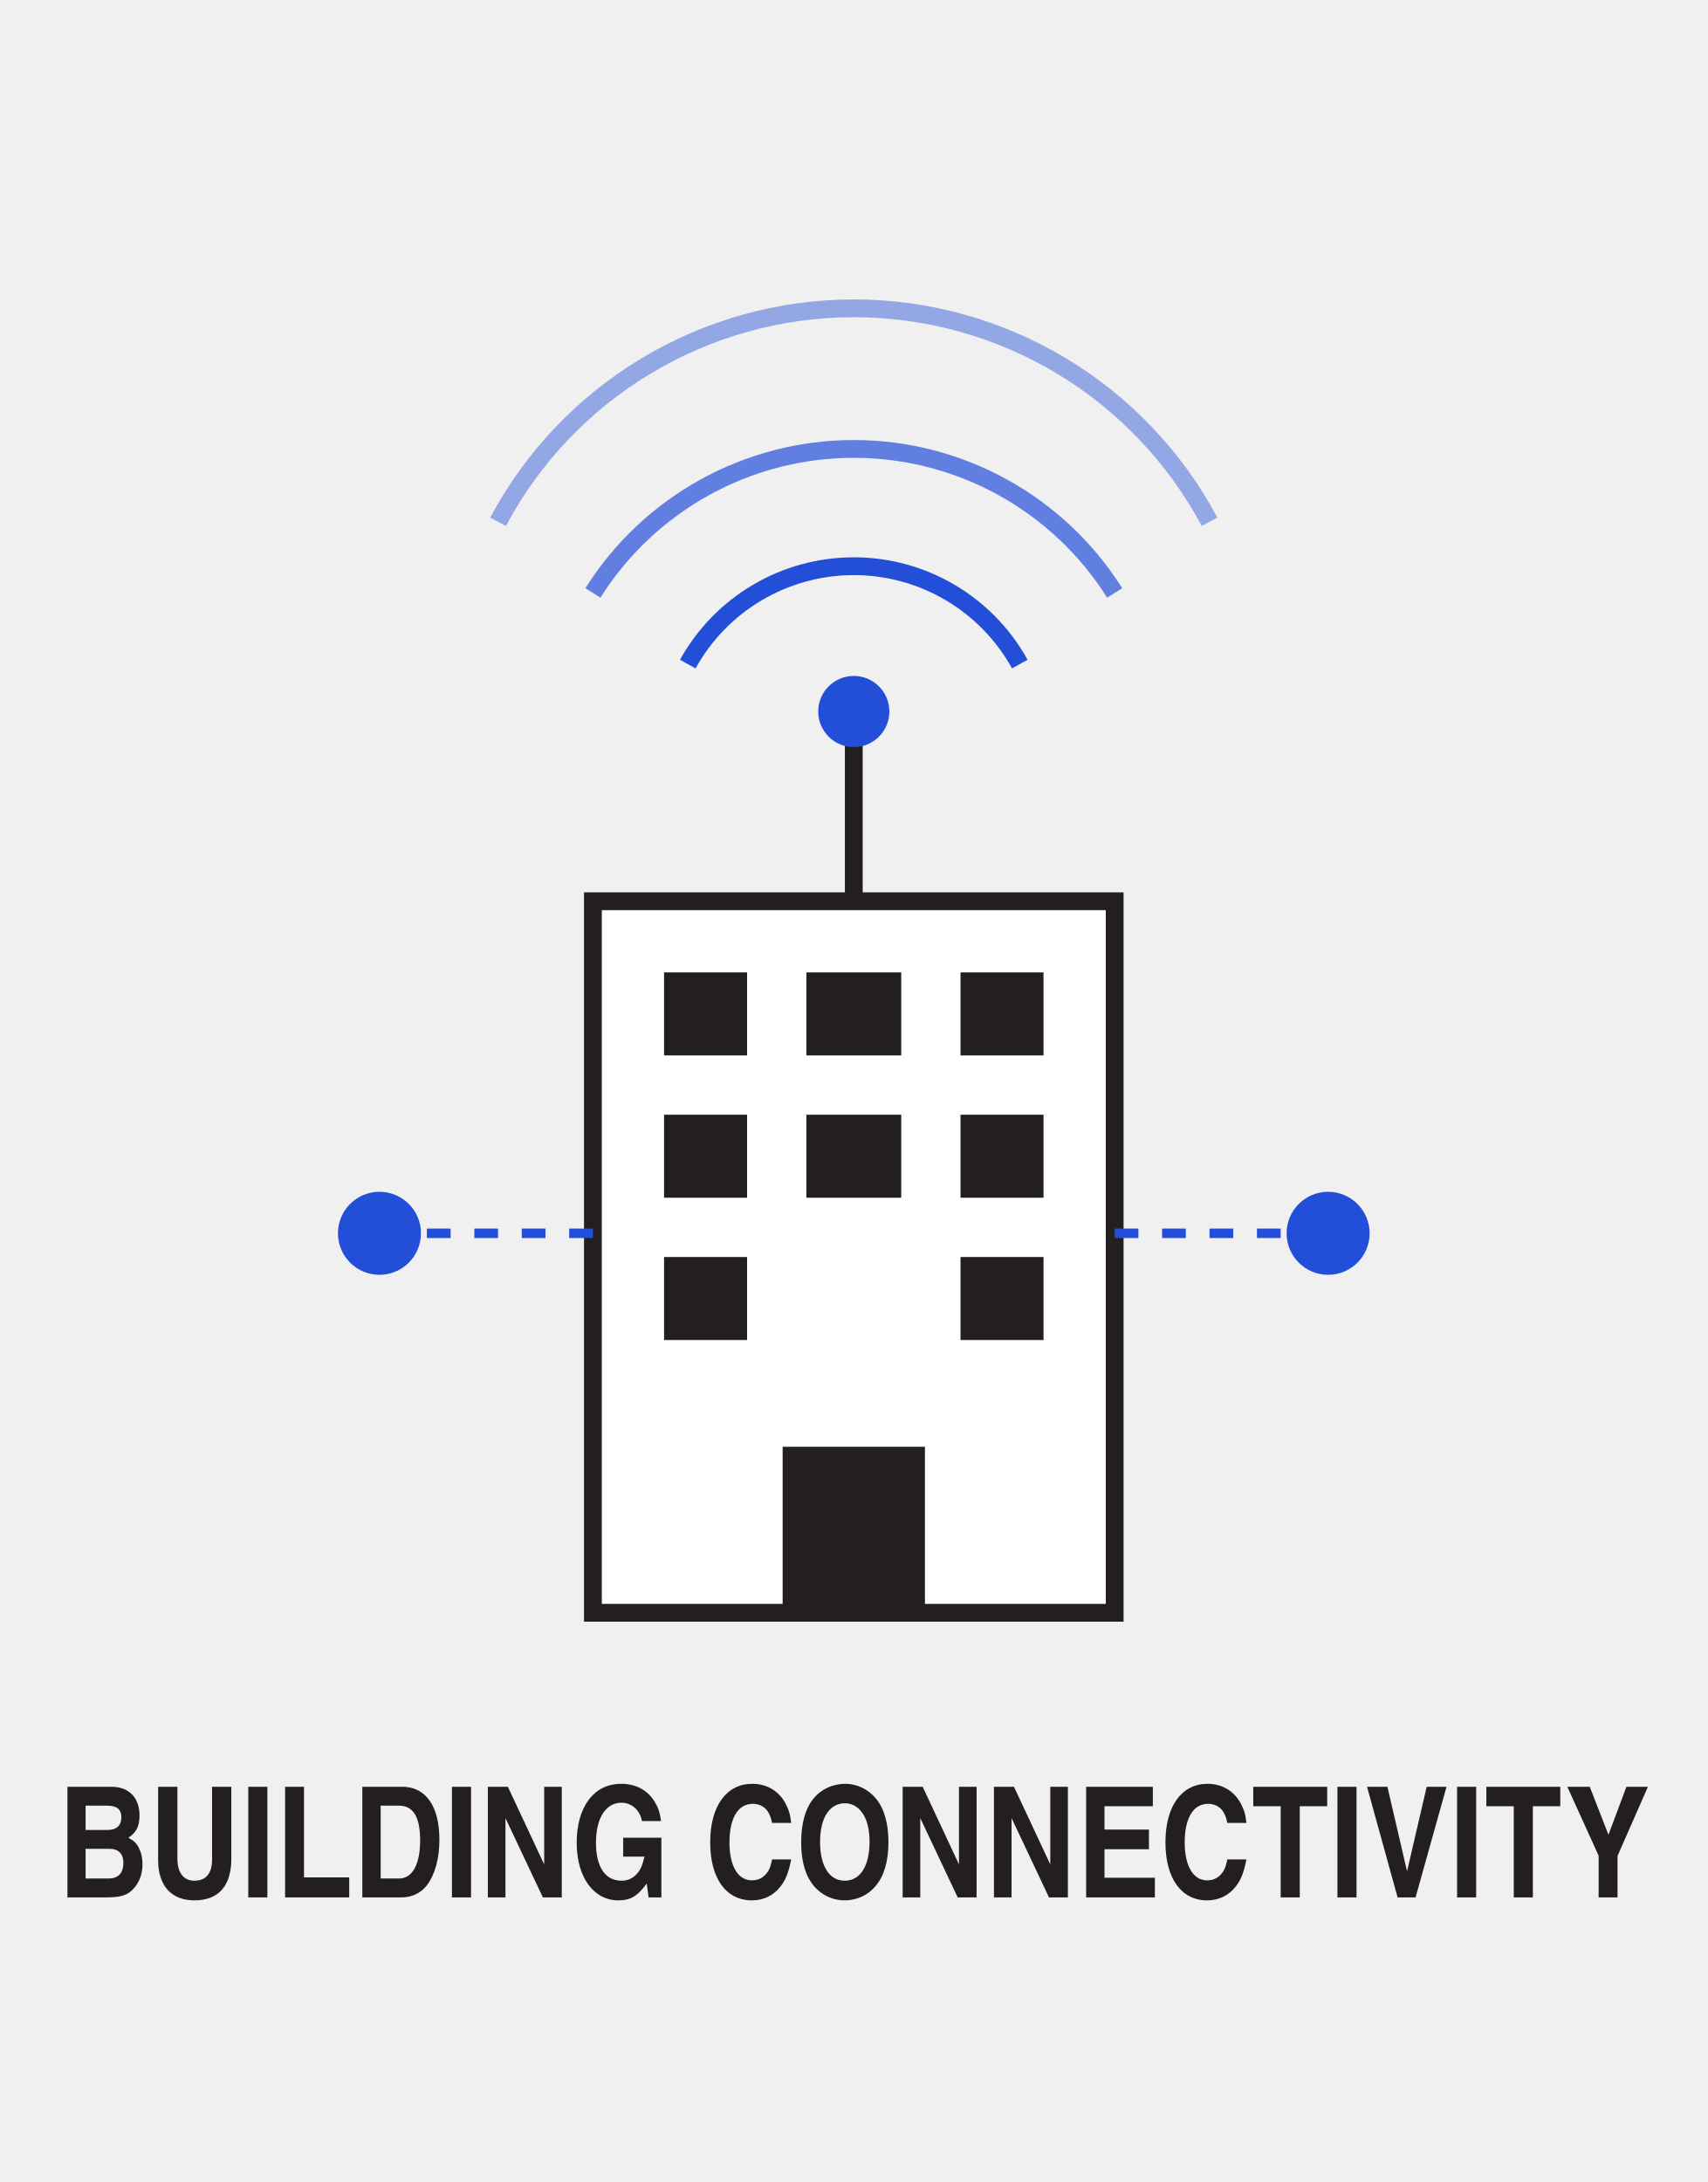
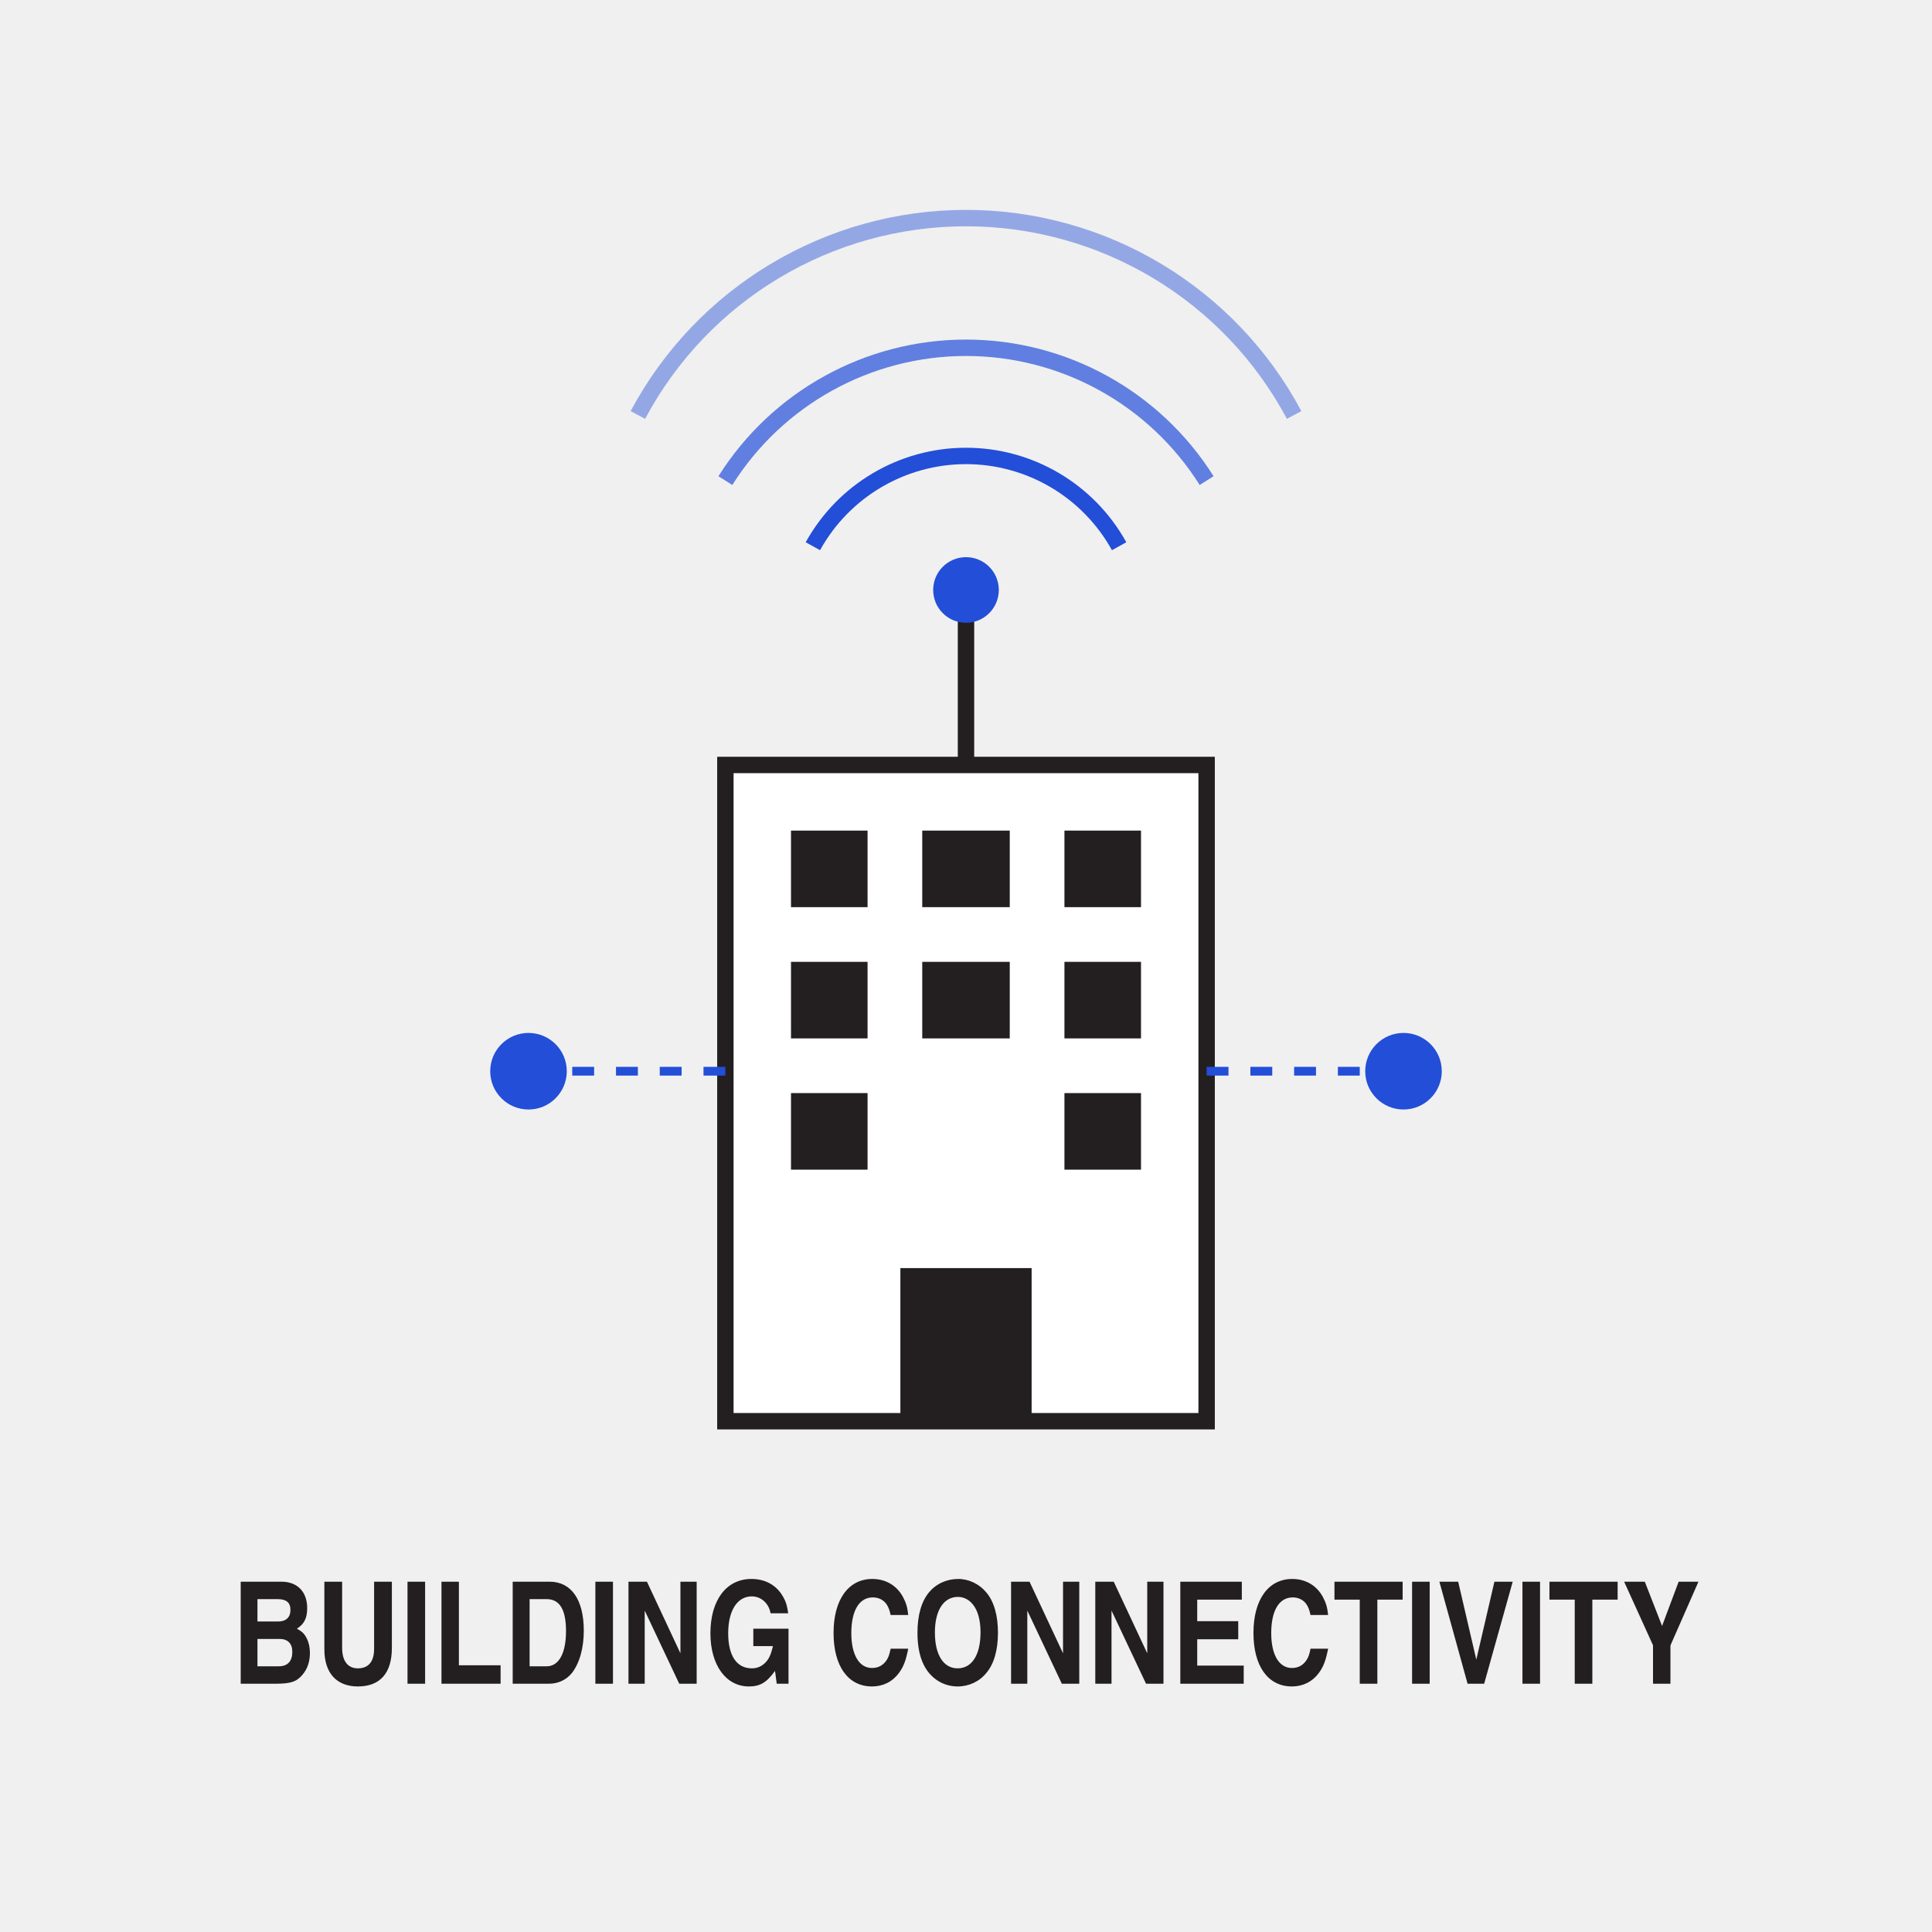
- <svg xmlns="http://www.w3.org/2000/svg" class="class-icon" viewBox="0 -16 144 184" aria-label="Building Connectivity">
+ <svg xmlns="http://www.w3.org/2000/svg" class="class-icon" viewBox="-16.32 -9.94 176.64 176.64" aria-label="Building Connectivity">
  <g transform="translate(0,6)">
    <rect x="50" y="54" width="44" height="60" fill="#FFFFFF" stroke="#231F20" stroke-width="1.5" />
    <rect x="66" y="100" width="12" height="14" fill="#231F20" />
    <g fill="#231F20">
      <rect x="56" y="60" width="7" height="7" />
      <rect x="68" y="60" width="8" height="7" />
      <rect x="81" y="60" width="7" height="7" />
      <rect x="56" y="72" width="7" height="7" />
      <rect x="68" y="72" width="8" height="7" />
      <rect x="81" y="72" width="7" height="7" />
      <rect x="56" y="84" width="7" height="7" />
      <rect x="81" y="84" width="7" height="7" />
    </g>
    <line x1="72" y1="54" x2="72" y2="40" stroke="#231F20" stroke-width="1.5" />
    <circle cx="72" cy="38" r="3" fill="#234ed8" />
    <g fill="none" stroke="#234ed8" stroke-width="1.5">
      <path d="M 58 34 a 16 16 0 0 1 28 0" />
      <path d="M 50 28 a 26 26 0 0 1 44 0" opacity="0.7" />
      <path d="M 42 22 a 34 34 0 0 1 60 0" opacity="0.45" />
    </g>
    <circle cx="32" cy="82" r="3.5" fill="#234ed8" />
    <circle cx="112" cy="82" r="3.5" fill="#234ed8" />
    <g stroke="#234ed8" stroke-width="0.8" stroke-dasharray="2 2">
      <line x1="32" y1="82" x2="50" y2="82" />
      <line x1="94" y1="82" x2="112" y2="82" />
    </g>
  </g>
  <text x="72" y="144" text-anchor="middle" font-family="'Trade Gothic LT Std Bold Condensed No. 20', 'Trade Gothic LT Std', 'TradeGothicLTStd-BdCn20', 'Trade Gothic Bold Condensed', 'Arial Narrow', 'Helvetica Condensed', sans-serif-condensed" font-size="13" font-weight="700" fill="#231F20" letter-spacing="0">BUILDING CONNECTIVITY</text>
</svg>
